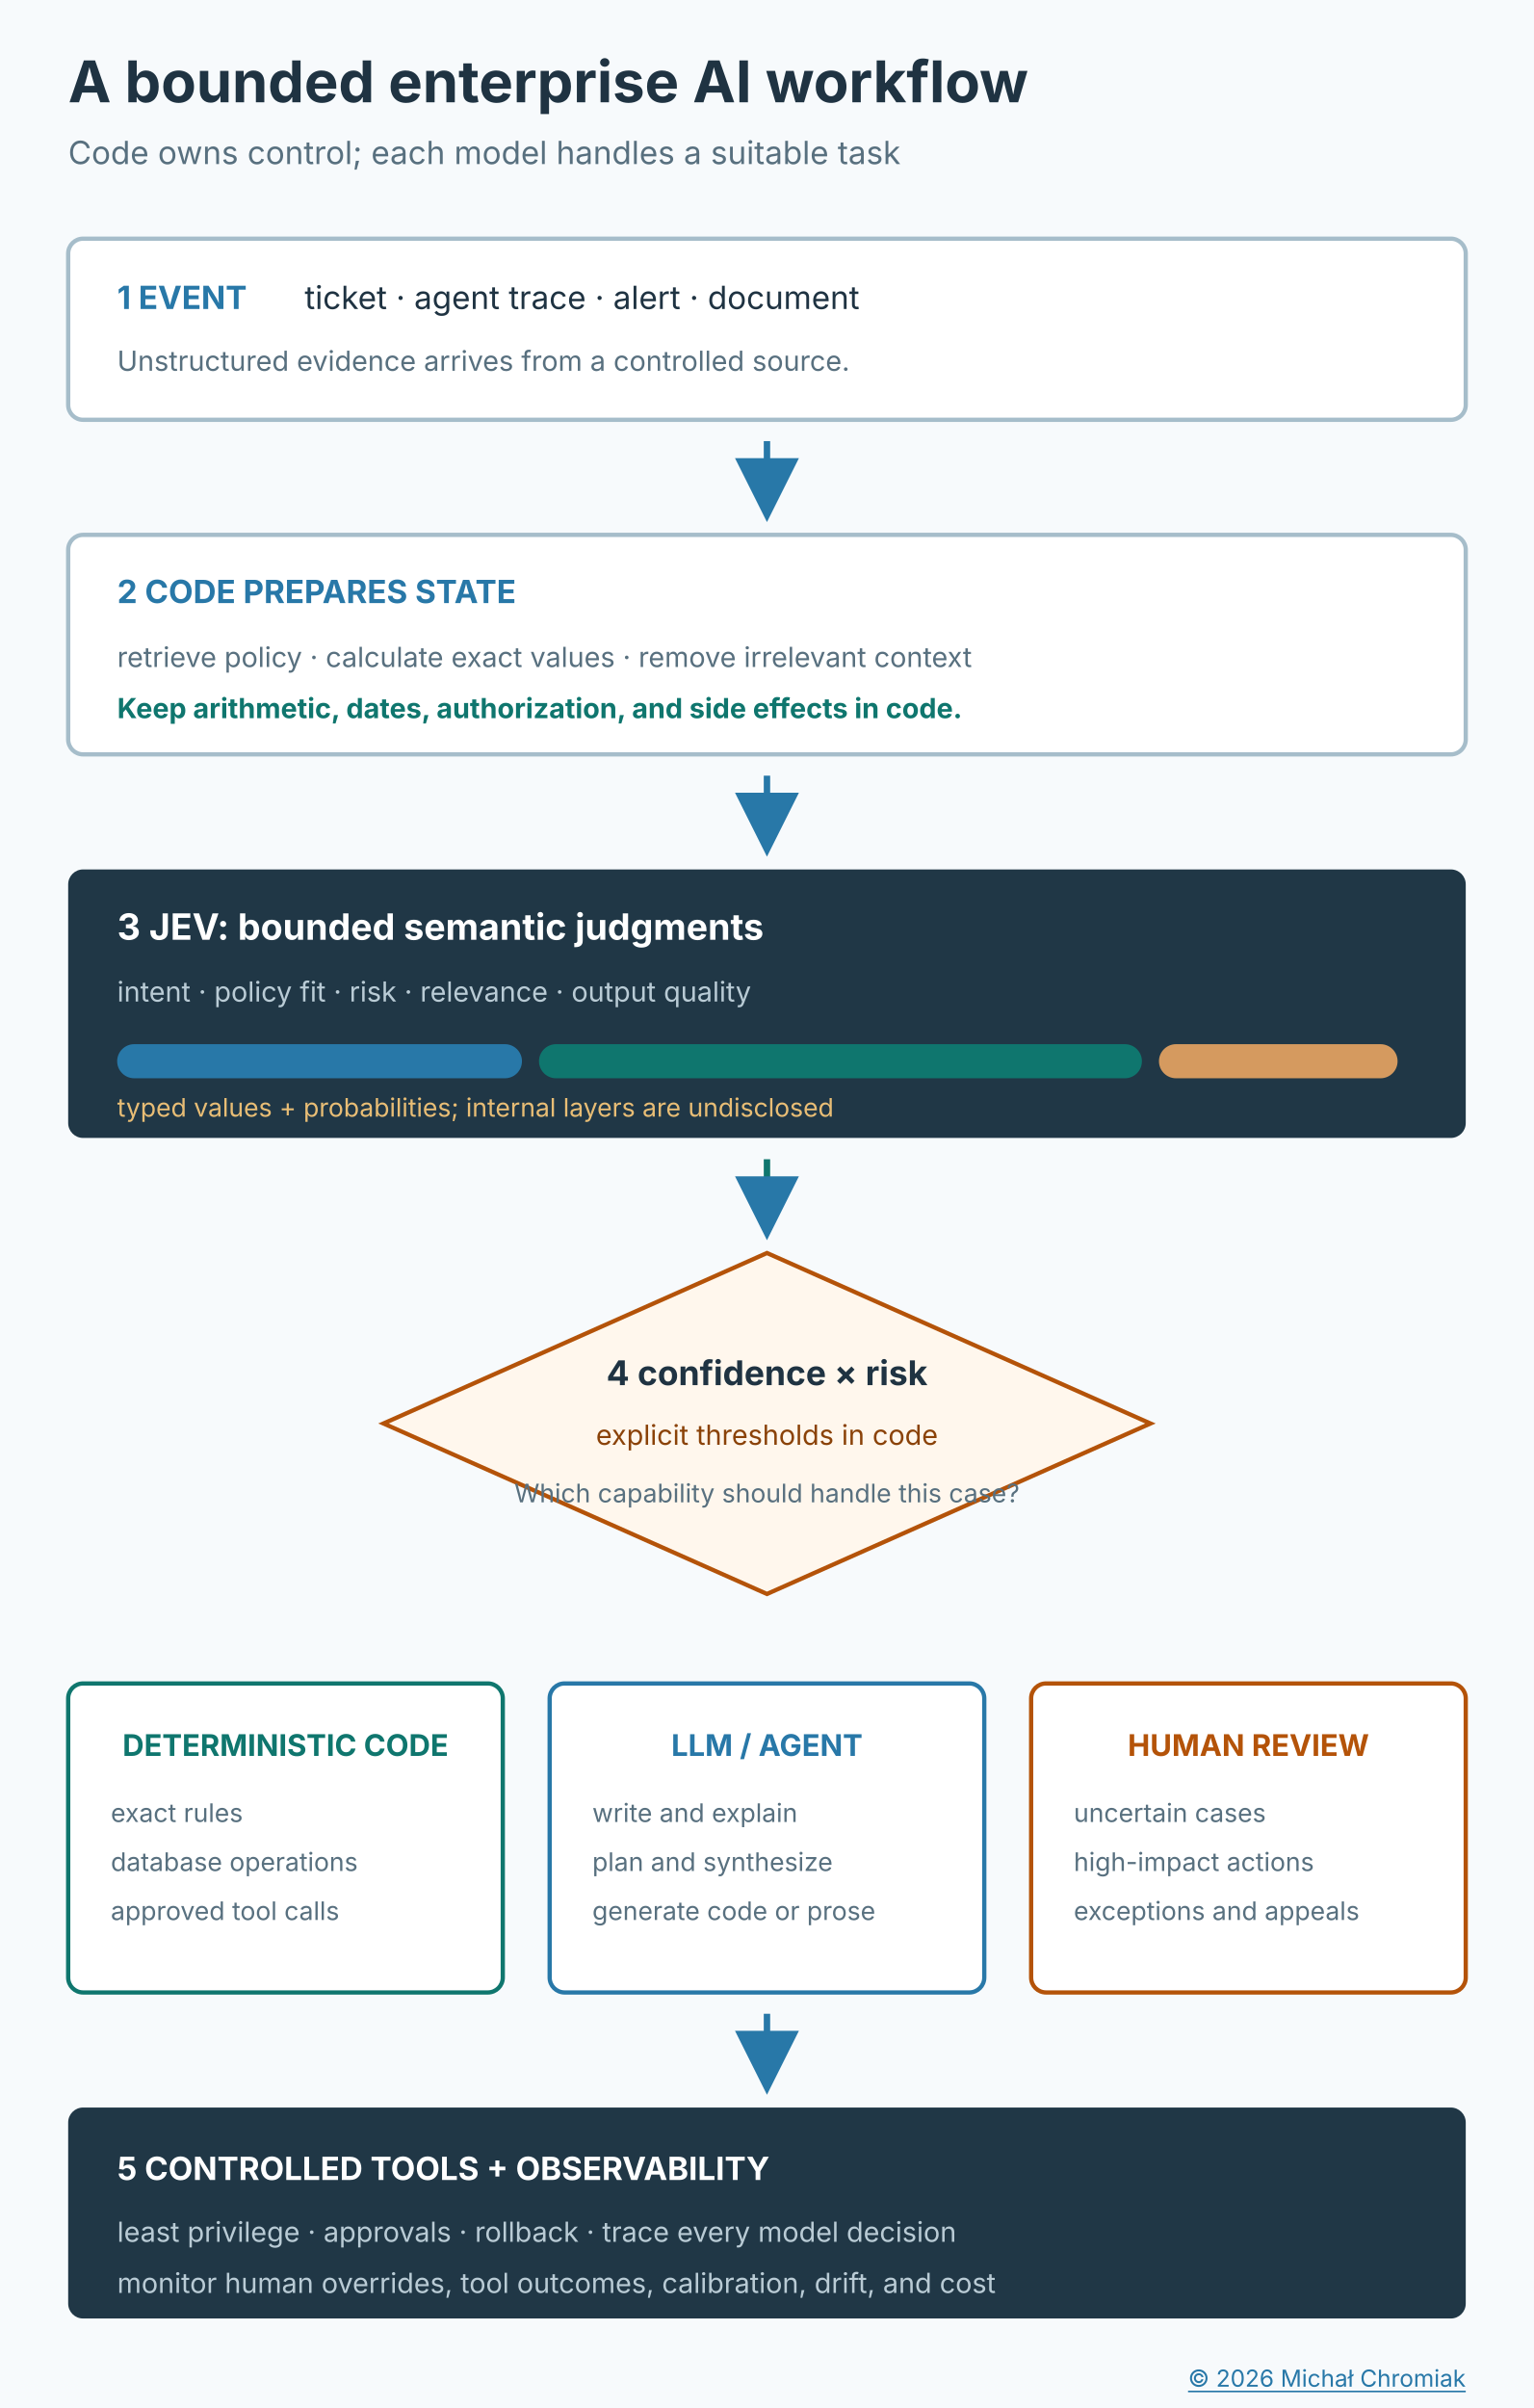
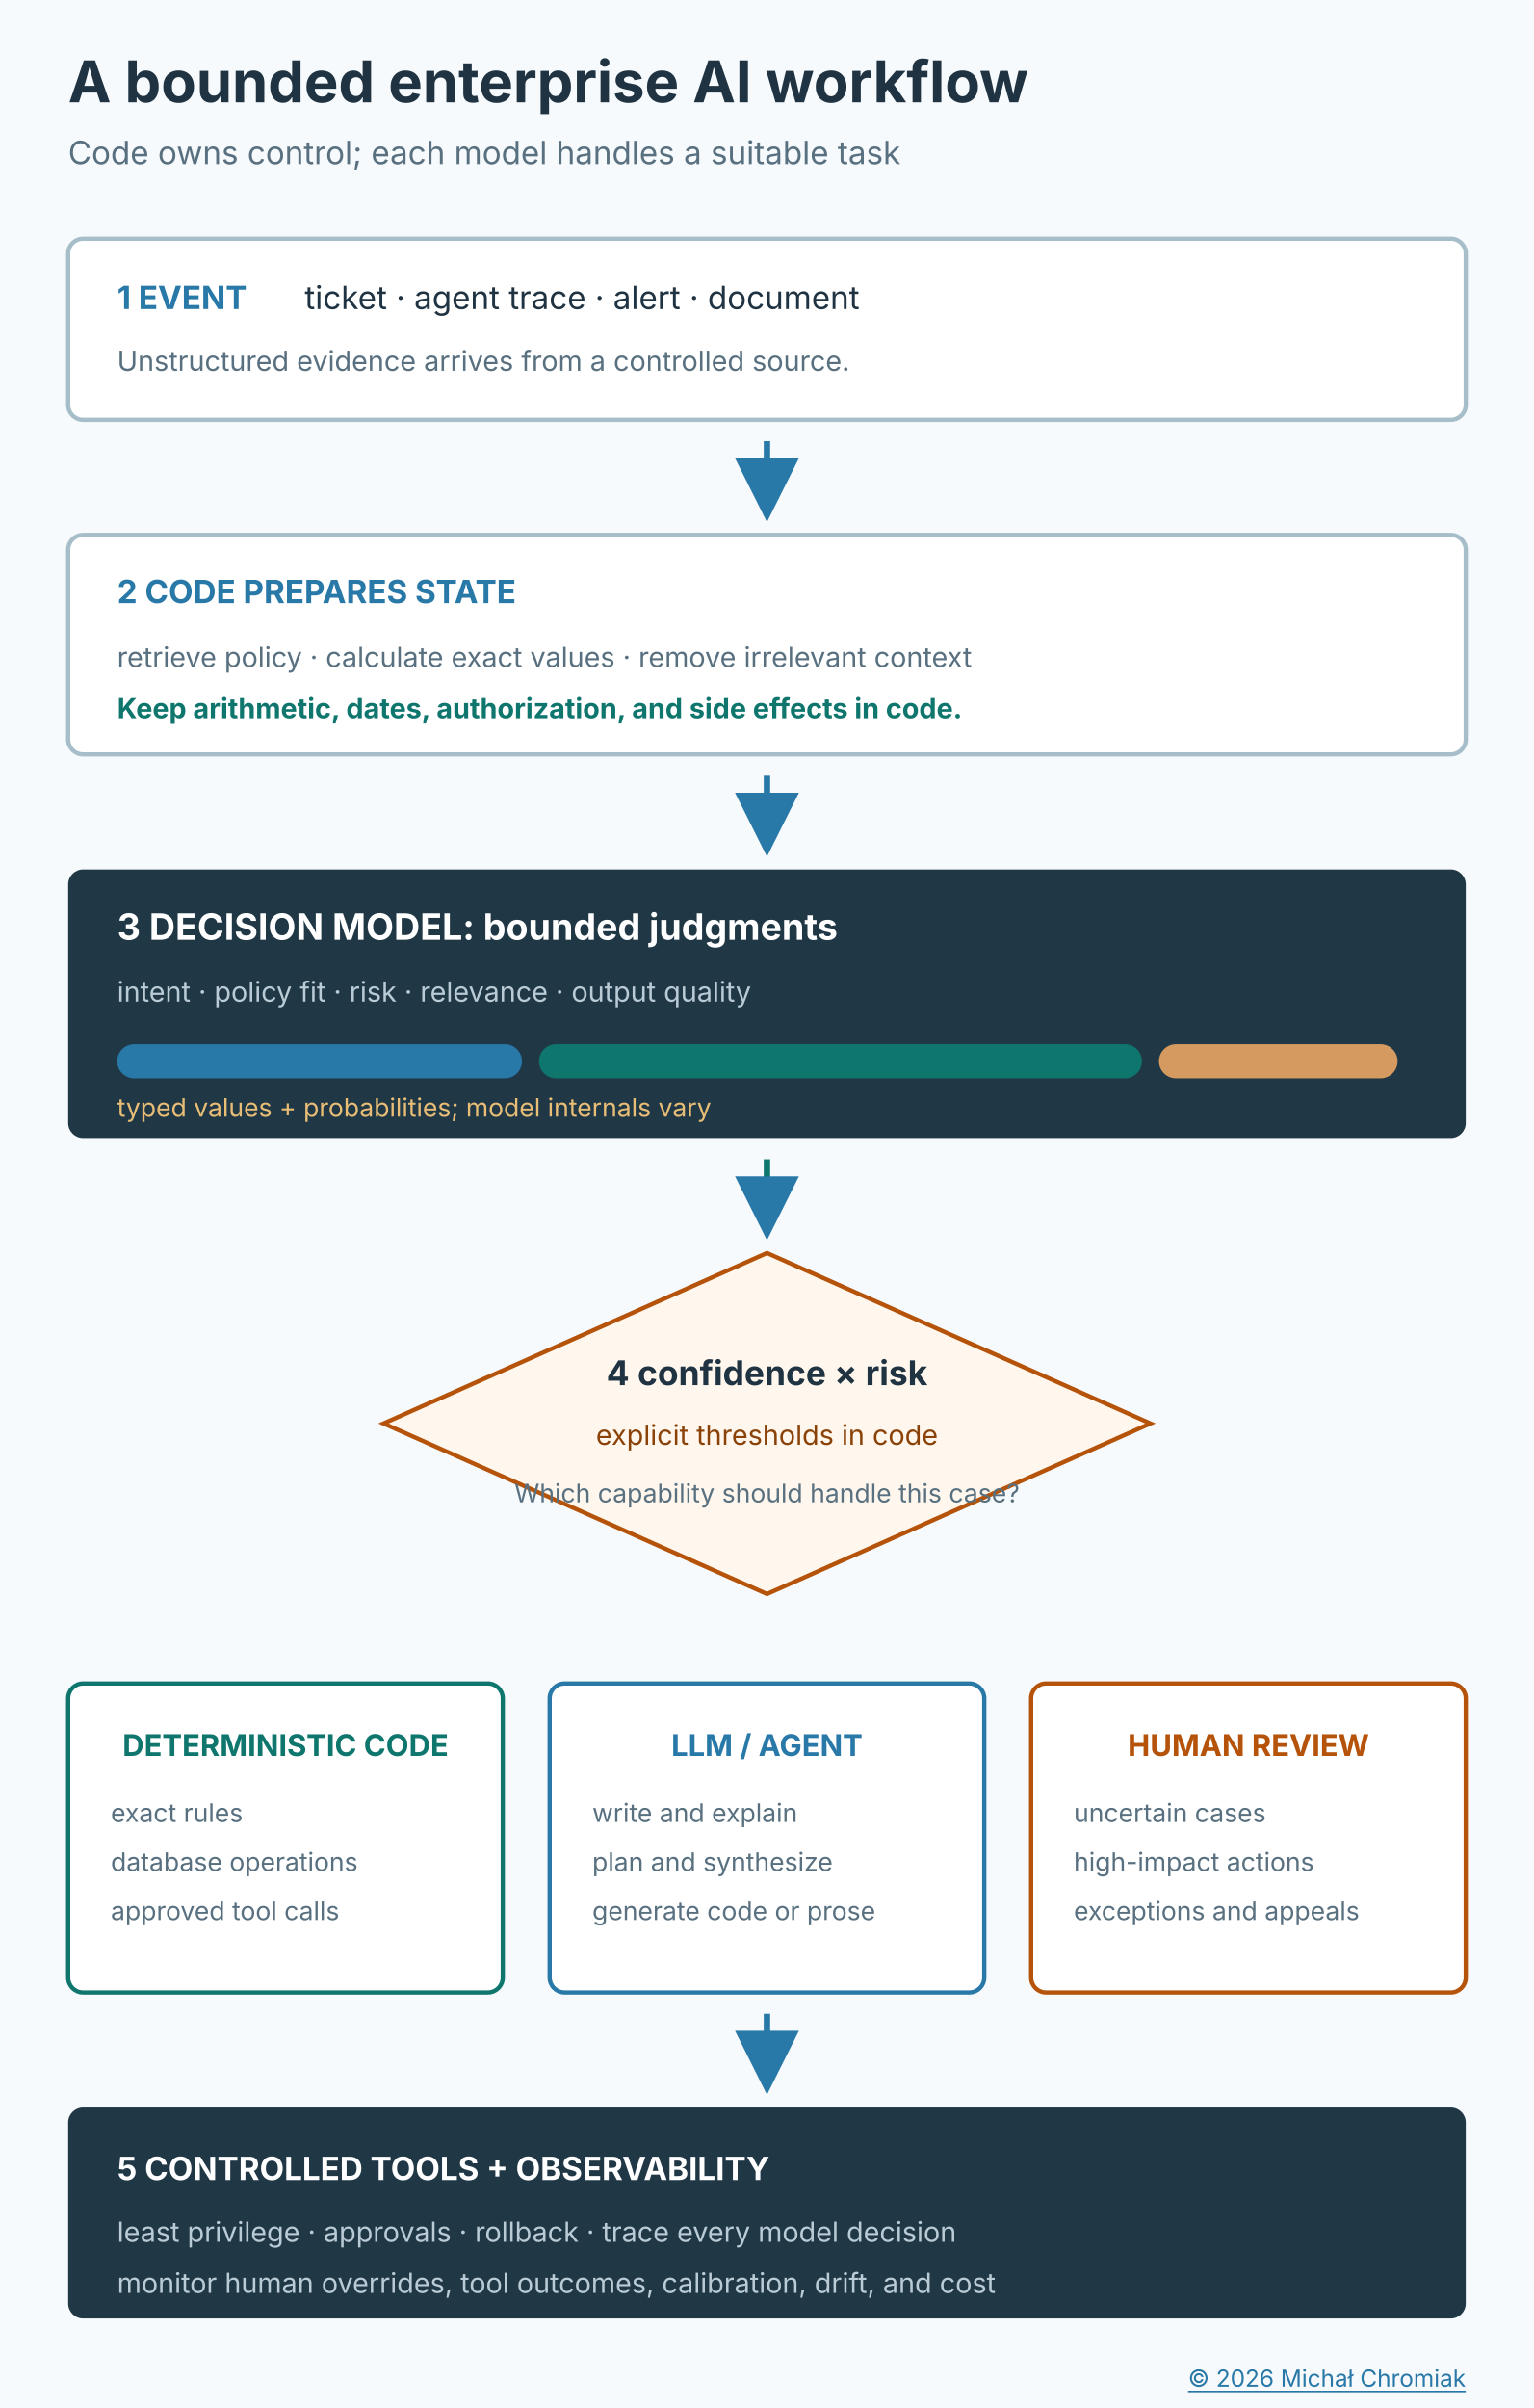
<svg xmlns="http://www.w3.org/2000/svg" viewBox="0 0 720 1130" role="img" aria-labelledby="title desc">
  <defs>
    <marker id="arrow" markerWidth="10" markerHeight="10" refX="8" refY="5" orient="auto">
      <path d="M0 0 L10 5 L0 10 Z" fill="#2878a8" />
    </marker>
  </defs>
  <rect width="720" height="1130" fill="#f7fafc" />
  <text x="32" y="48" fill="#1f3342" font-family="Inter, Arial, sans-serif" font-size="27" font-weight="700">A bounded enterprise AI workflow</text>
  <text x="32" y="77" fill="#58707f" font-family="Inter, Arial, sans-serif" font-size="15">Code owns control; each model handles a suitable task</text>
  <rect x="32" y="112" width="656" height="85" rx="7" fill="#ffffff" stroke="#a6bdca" stroke-width="2" />
  <text x="55" y="145" fill="#2878a8" font-family="Inter, Arial, sans-serif" font-size="15" font-weight="700">1  EVENT</text>
  <text x="143" y="145" fill="#1f3342" font-family="Inter, Arial, sans-serif" font-size="15">ticket · agent trace · alert · document</text>
  <text x="55" y="174" fill="#58707f" font-family="Inter, Arial, sans-serif" font-size="13">Unstructured evidence arrives from a controlled source.</text>
  <path d="M360 207 V239" stroke="#2878a8" stroke-width="3" marker-end="url(#arrow)" />
  <rect x="32" y="251" width="656" height="103" rx="7" fill="#ffffff" stroke="#a6bdca" stroke-width="2" />
  <text x="55" y="283" fill="#2878a8" font-family="Inter, Arial, sans-serif" font-size="15" font-weight="700">2  CODE PREPARES STATE</text>
  <text x="55" y="313" fill="#58707f" font-family="Inter, Arial, sans-serif" font-size="13">retrieve policy · calculate exact values · remove irrelevant context</text>
  <text x="55" y="337" fill="#0f766e" font-family="Inter, Arial, sans-serif" font-size="13" font-weight="700">Keep arithmetic, dates, authorization, and side effects in code.</text>
  <path d="M360 364 V396" stroke="#2878a8" stroke-width="3" marker-end="url(#arrow)" />
  <rect x="32" y="408" width="656" height="126" rx="7" fill="#203746" />
-   <text x="55" y="441" fill="#ffffff" font-family="Inter, Arial, sans-serif" font-size="17" font-weight="700">3  JEV: bounded semantic judgments</text>
+   <text x="55" y="441" fill="#ffffff" font-family="Inter, Arial, sans-serif" font-size="17" font-weight="700">3  DECISION MODEL: bounded judgments</text>
  <text x="55" y="470" fill="#b9cbd5" font-family="Inter, Arial, sans-serif" font-size="13">intent · policy fit · risk · relevance · output quality</text>
  <rect x="55" y="490" width="190" height="16" rx="8" fill="#2878a8" />
  <rect x="253" y="490" width="283" height="16" rx="8" fill="#0f766e" />
  <rect x="544" y="490" width="112" height="16" rx="8" fill="#d59a5f" />
-   <text x="55" y="524" fill="#e8bd75" font-family="Inter, Arial, sans-serif" font-size="12">typed values + probabilities; internal layers are undisclosed</text>
+   <text x="55" y="524" fill="#e8bd75" font-family="Inter, Arial, sans-serif" font-size="12">typed values + probabilities; model internals vary</text>
  <path d="M360 544 V576" stroke="#0f766e" stroke-width="3" marker-end="url(#arrow)" />
  <path d="M360 588 L540 668 L360 748 L180 668 Z" fill="#fff7ed" stroke="#b45309" stroke-width="2" />
  <text x="360" y="650" text-anchor="middle" fill="#1f3342" font-family="Inter, Arial, sans-serif" font-size="16" font-weight="700">4  confidence × risk</text>
  <text x="360" y="678" text-anchor="middle" fill="#8a4208" font-family="Inter, Arial, sans-serif" font-size="13">explicit thresholds in code</text>
  <text x="360" y="705" text-anchor="middle" fill="#58707f" font-family="Inter, Arial, sans-serif" font-size="12">Which capability should handle this case?</text>
  <g>
    <rect x="32" y="790" width="204" height="145" rx="7" fill="#ffffff" stroke="#0f766e" stroke-width="2" />
    <text x="134" y="824" text-anchor="middle" fill="#0f766e" font-family="Inter, Arial, sans-serif" font-size="14" font-weight="700">DETERMINISTIC CODE</text>
    <text x="52" y="855" fill="#58707f" font-family="Inter, Arial, sans-serif" font-size="12">exact rules</text>
    <text x="52" y="878" fill="#58707f" font-family="Inter, Arial, sans-serif" font-size="12">database operations</text>
    <text x="52" y="901" fill="#58707f" font-family="Inter, Arial, sans-serif" font-size="12">approved tool calls</text>
    <rect x="258" y="790" width="204" height="145" rx="7" fill="#ffffff" stroke="#2878a8" stroke-width="2" />
    <text x="360" y="824" text-anchor="middle" fill="#2878a8" font-family="Inter, Arial, sans-serif" font-size="14" font-weight="700">LLM / AGENT</text>
    <text x="278" y="855" fill="#58707f" font-family="Inter, Arial, sans-serif" font-size="12">write and explain</text>
    <text x="278" y="878" fill="#58707f" font-family="Inter, Arial, sans-serif" font-size="12">plan and synthesize</text>
    <text x="278" y="901" fill="#58707f" font-family="Inter, Arial, sans-serif" font-size="12">generate code or prose</text>
    <rect x="484" y="790" width="204" height="145" rx="7" fill="#ffffff" stroke="#b45309" stroke-width="2" />
    <text x="586" y="824" text-anchor="middle" fill="#b45309" font-family="Inter, Arial, sans-serif" font-size="14" font-weight="700">HUMAN REVIEW</text>
    <text x="504" y="855" fill="#58707f" font-family="Inter, Arial, sans-serif" font-size="12">uncertain cases</text>
    <text x="504" y="878" fill="#58707f" font-family="Inter, Arial, sans-serif" font-size="12">high-impact actions</text>
    <text x="504" y="901" fill="#58707f" font-family="Inter, Arial, sans-serif" font-size="12">exceptions and appeals</text>
  </g>
  <path d="M360 945 V977" stroke="#2878a8" stroke-width="3" marker-end="url(#arrow)" />
  <rect x="32" y="989" width="656" height="99" rx="7" fill="#203746" />
  <text x="55" y="1023" fill="#ffffff" font-family="Inter, Arial, sans-serif" font-size="15" font-weight="700">5  CONTROLLED TOOLS + OBSERVABILITY</text>
  <text x="55" y="1052" fill="#b9cbd5" font-family="Inter, Arial, sans-serif" font-size="13">least privilege · approvals · rollback · trace every model decision</text>
  <text x="55" y="1076" fill="#b9cbd5" font-family="Inter, Arial, sans-serif" font-size="13">monitor human overrides, tool outcomes, calibration, drift, and cost</text>
-   <a href="https://mchromiak.github.io/articles/2026/Sep/17/Jev-Typed-Decisions-for-Enterprise-AI/">
+   <a href="https://mchromiak.github.io/articles/2026/Sep/17/Typed-Decision-Models-Jev-and-Laya-in-Agentic-AI/">
    <text x="688" y="1120" text-anchor="end" fill="#2878a8" font-family="Inter, Arial, sans-serif" font-size="11" text-decoration="underline">© 2026 Michał Chromiak</text>
  </a>
</svg>
